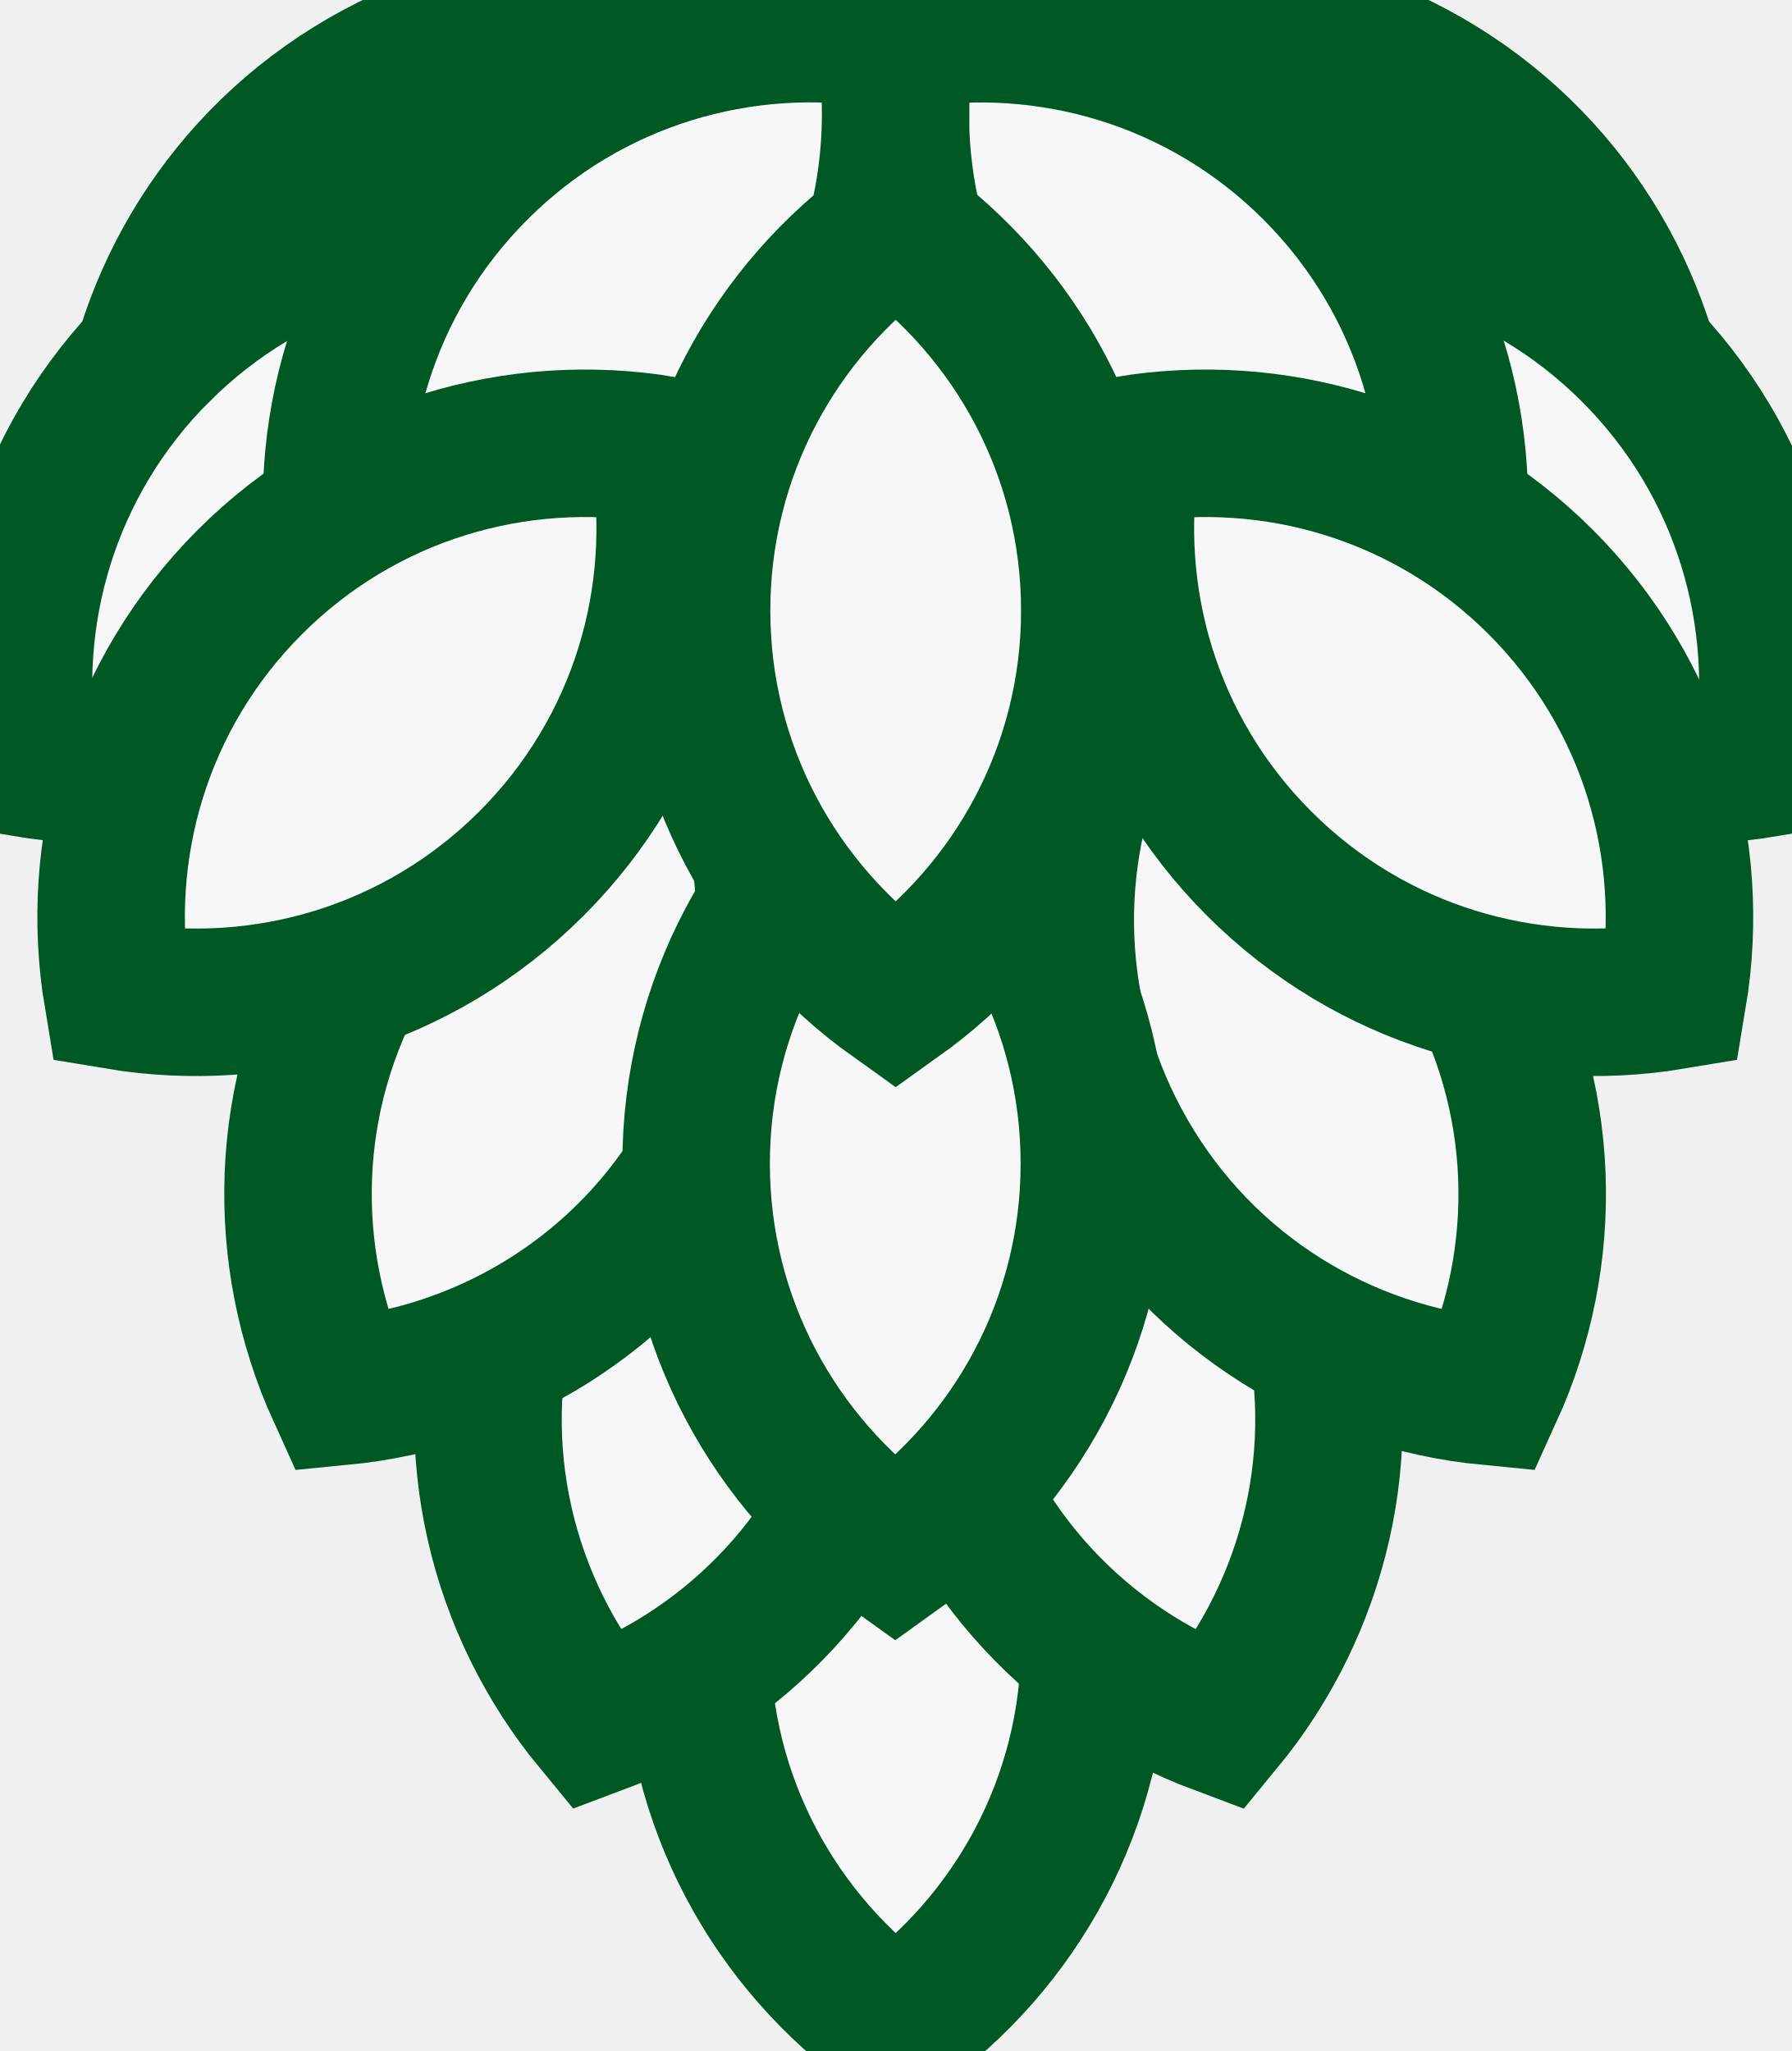
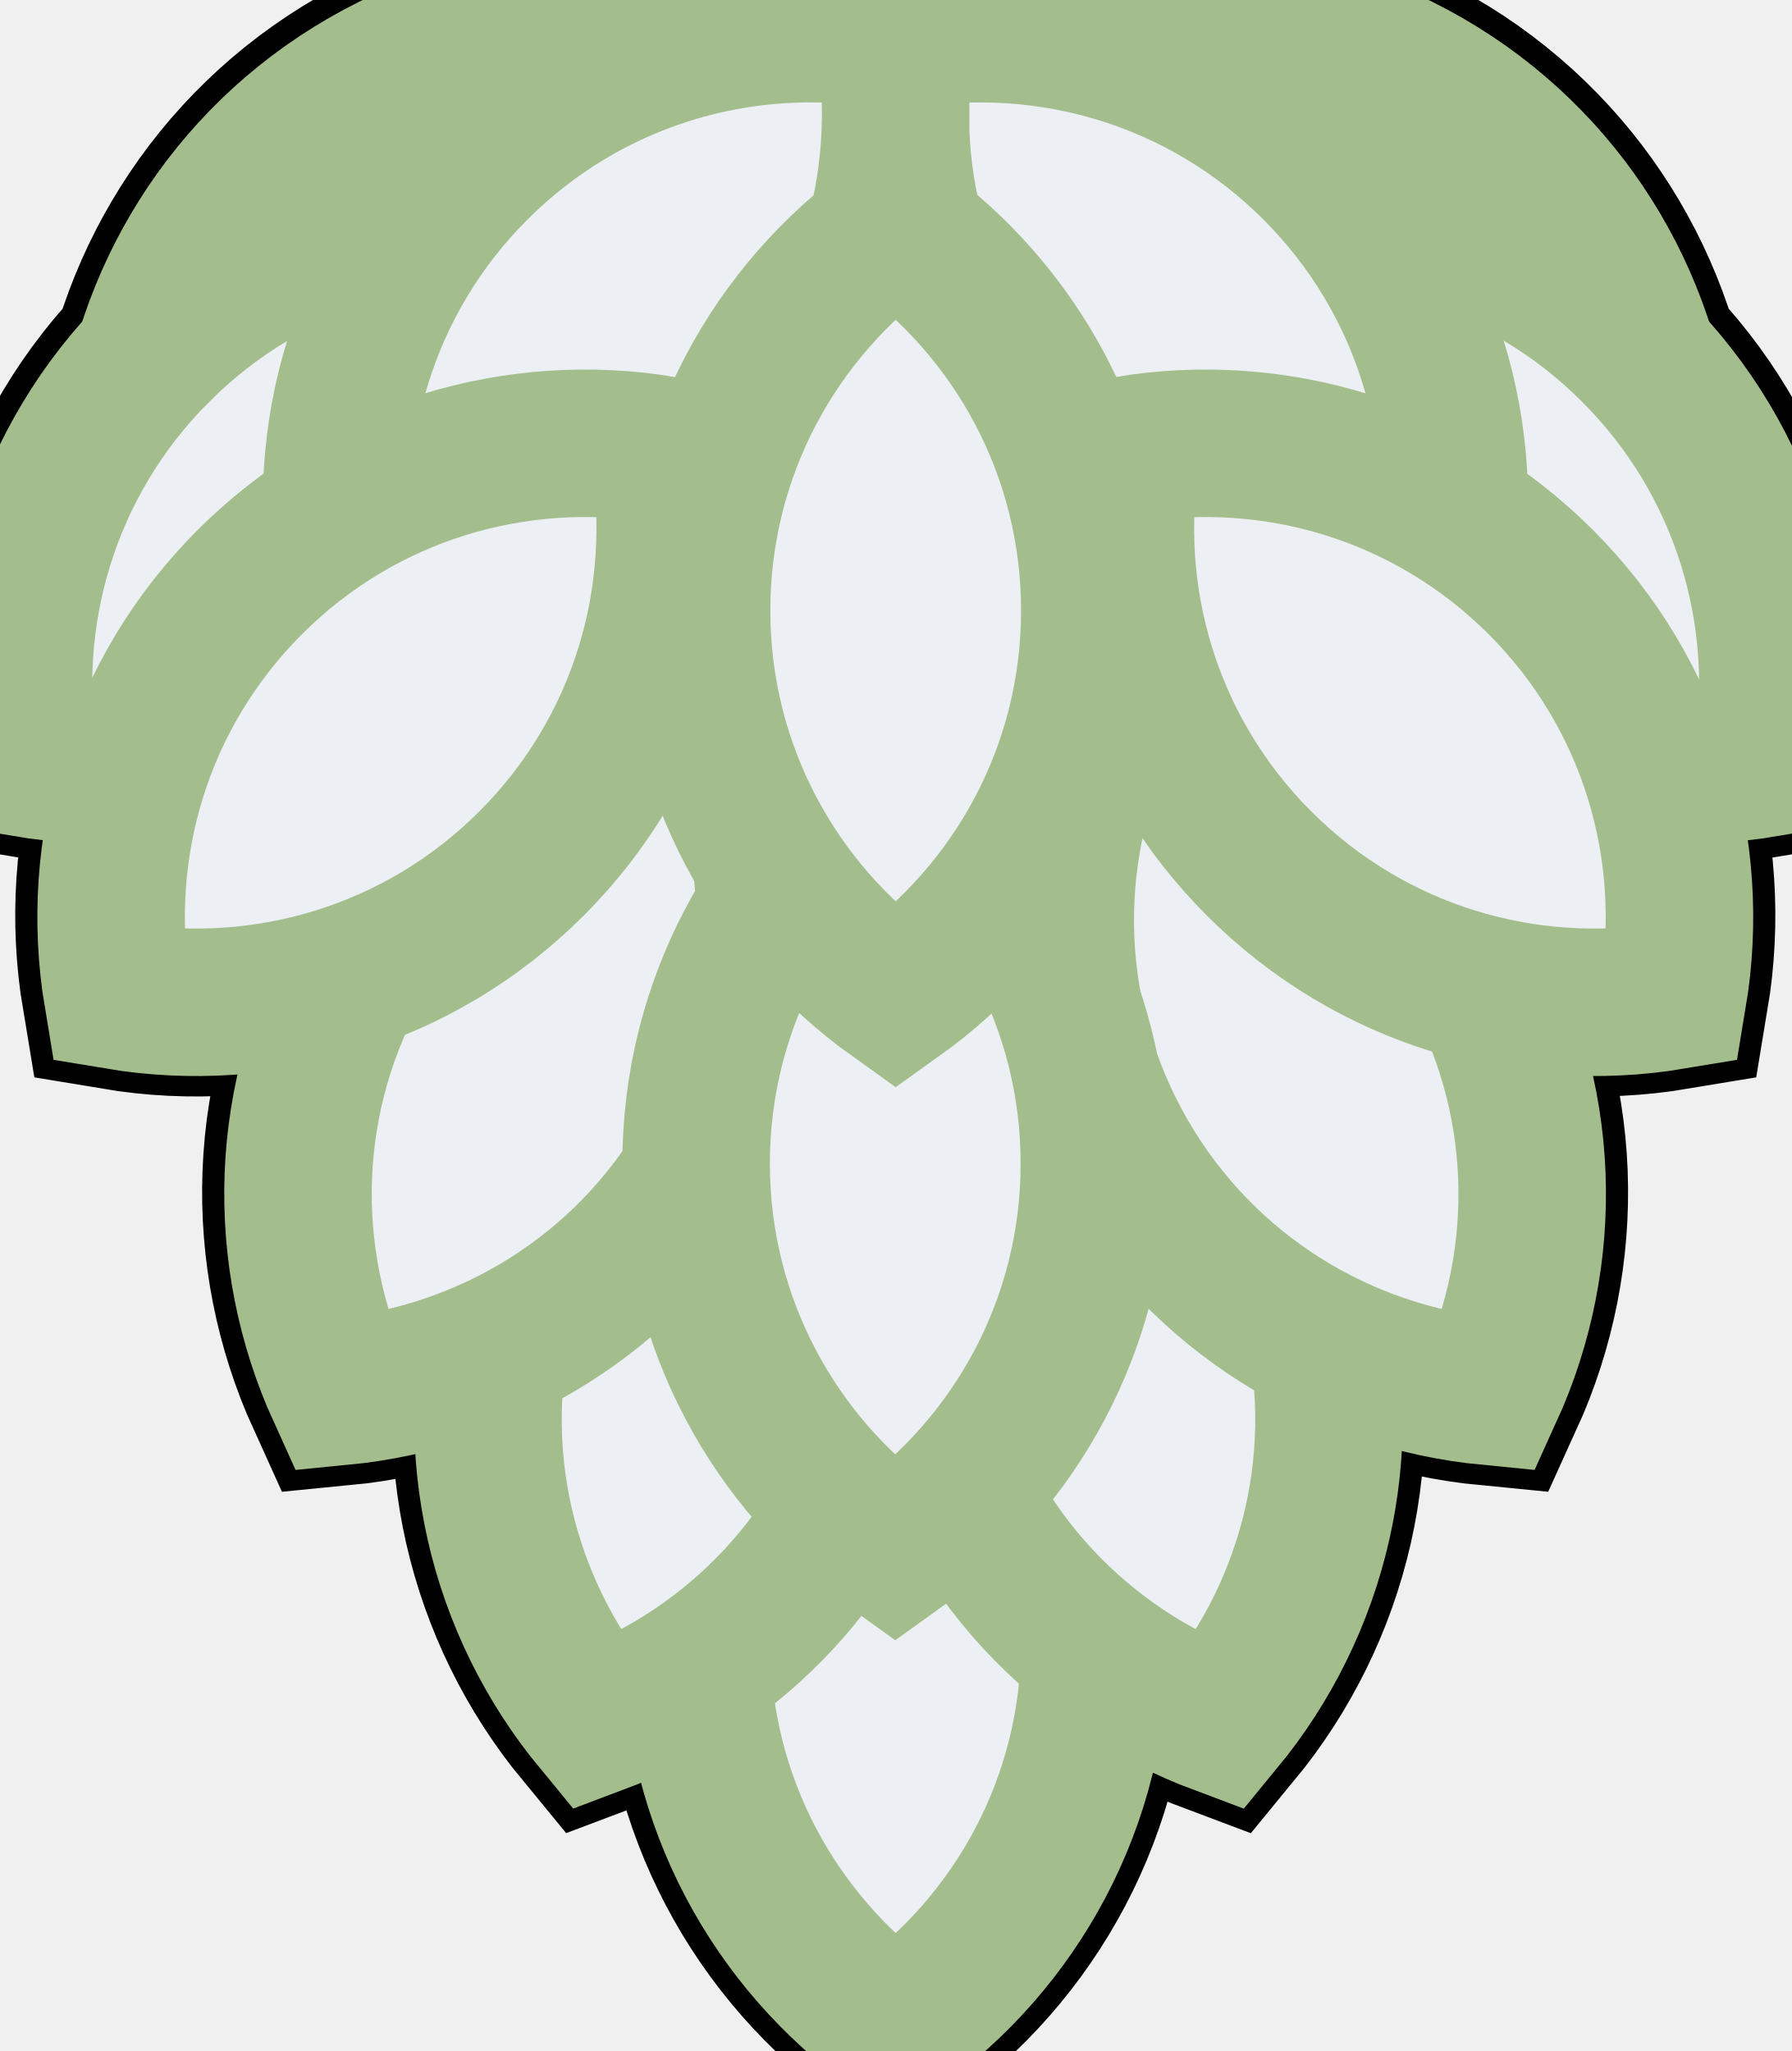
- <svg xmlns="http://www.w3.org/2000/svg" id="Layer_1" viewBox="0 0 242.89 278.14" version="1.1">
+ <svg xmlns="http://www.w3.org/2000/svg" id="Layer_1" viewBox="0 0 242.89 278.14" version="1.1" width="242.89" height="278.14">
  <defs id="defs1">
    <style id="style1">.cls-1{fill:#fff;stroke:#194b24;stroke-miterlimit:10;stroke-width:20px;}</style>
  </defs>
-   <path class="cls-1" d="M166.32,57.87c18.7,10.8,40.57,11.11,58.84,2.8-1.93-19.98-13.13-38.76-31.84-49.56C174.61,.32,152.75,0,134.48,8.32c1.93,19.98,13.13,38.76,31.84,49.56Z" id="path1" style="fill:#f7f7f7;fill-opacity:1;stroke:#005824;stroke-opacity:1" />
-   <path class="cls-1" d="M49.57,11.11c-18.7,10.8-29.91,29.58-31.84,49.56,18.26,8.32,40.13,8,58.84-2.8,18.7-10.8,29.91-29.58,31.84-49.56C90.15,0,68.28,.32,49.57,11.11Z" id="path2" style="fill:#f7f7f7;fill-opacity:1;stroke:#005824;stroke-opacity:1" />
-   <path class="cls-1" d="M94.45,222.72c0,21.6,10.66,40.69,27,52.35,16.34-11.66,27-30.75,27-52.35,0-21.6-10.66-40.69-27-52.35-16.34,11.66-27,30.75-27,52.35Z" id="path3" style="fill:#f7f7f7;fill-opacity:1;stroke:#005824;stroke-opacity:1" />
-   <path class="cls-1" d="M125.84,189.83c5.59,20.86,20.83,36.55,39.63,43.58,12.76-15.49,18.12-36.69,12.53-57.55-5.59-20.86-20.83-36.55-39.63-43.58-12.76,15.49-18.12,36.69-12.53,57.55Z" id="path4" style="fill:#f7f7f7;fill-opacity:1;stroke:#005824;stroke-opacity:1" />
-   <path class="cls-1" d="M152.38,156.86c10.8,18.7,29.58,29.91,49.56,31.84,8.32-18.26,8-40.13-2.8-58.84-10.8-18.7-29.58-29.91-49.56-31.84-8.32,18.26-8,40.13,2.8,58.84Z" id="path5" style="fill:#f7f7f7;fill-opacity:1;stroke:#005824;stroke-opacity:1" />
-   <path class="cls-1" d="M68.37,175.85c-5.59,20.86-.23,42.07,12.53,57.55,18.8-7.03,34.04-22.72,39.63-43.58,5.59-20.86,.23-42.07-12.53-57.55-18.8,7.03-34.04,22.72-39.63,43.58Z" id="path6" style="fill:#f7f7f7;fill-opacity:1;stroke:#005824;stroke-opacity:1" />
-   <path class="cls-1" d="M49.02,129.86c-10.8,18.7-11.11,40.57-2.8,58.84,19.98-1.93,38.76-13.13,49.56-31.84,10.8-18.7,11.11-40.57,2.8-58.84-19.98,1.93-38.76,13.13-49.56,31.84Z" id="path7" style="fill:#f7f7f7;fill-opacity:1;stroke:#005824;stroke-opacity:1" />
-   <path class="cls-1" d="M94.39,157.8c0,21.6,10.66,40.69,27,52.35,16.34-11.66,27-30.75,27-52.35,0-21.6-10.66-40.69-27-52.35-16.34,11.66-27,30.75-27,52.35Z" id="path8" style="fill:#f7f7f7;fill-opacity:1;stroke:#005824;stroke-opacity:1" />
-   <path class="cls-1" d="M183.4,85.58c15.27,15.27,36.31,21.24,56.11,17.93,3.31-19.79-2.66-40.84-17.93-56.11-15.27-15.27-36.31-21.24-56.11-17.93-3.31,19.79,2.66,40.84,17.93,56.11Z" id="path9" style="fill:#f7f7f7;fill-opacity:1;stroke:#005824;stroke-opacity:1" />
-   <path class="cls-1" d="M140.2,60.88c15.27,15.27,36.31,21.24,56.11,17.93,3.31-19.79-2.66-40.84-17.93-56.11C163.11,7.43,142.07,1.47,122.28,4.78c-3.31,19.79,2.66,40.84,17.93,56.11Z" id="path10" style="fill:#f7f7f7;fill-opacity:1;stroke:#005824;stroke-opacity:1" />
-   <path class="cls-1" d="M170.73,117.11c15.27,15.27,36.31,21.24,56.11,17.93,3.31-19.79-2.66-40.84-17.93-56.11-15.27-15.27-36.31-21.24-56.11-17.93-3.31,19.79,2.66,40.84,17.93,56.11Z" id="path11" style="fill:#f7f7f7;fill-opacity:1;stroke:#005824;stroke-opacity:1" />
-   <path class="cls-1" d="M21.31,47.4C6.04,62.67,.08,83.71,3.39,103.51c19.79,3.31,40.84-2.66,56.11-17.93,15.27-15.27,21.24-36.31,17.93-56.11-19.79-3.31-40.84,2.66-56.11,17.93Z" id="path12" style="fill:#f7f7f7;fill-opacity:1;stroke:#005824;stroke-opacity:1" />
-   <path class="cls-1" d="M64.45,22.7c-15.27,15.27-21.24,36.31-17.93,56.11,19.79,3.31,40.84-2.66,56.11-17.93,15.27-15.27,21.24-36.31,17.93-56.11-19.79-3.31-40.84,2.66-56.11,17.93Z" id="path13" style="fill:#f7f7f7;fill-opacity:1;stroke:#005824;stroke-opacity:1" />
-   <path class="cls-1" d="M33.88,78.93c-15.27,15.27-21.24,36.31-17.93,56.11,19.79,3.31,40.84-2.66,56.11-17.93,15.27-15.27,21.24-36.31,17.93-56.11-19.79-3.31-40.84,2.66-56.11,17.93Z" id="path14" style="fill:#f7f7f7;fill-opacity:1;stroke:#005824;stroke-opacity:1" />
-   <path class="cls-1" d="M94.45,82.8c0,21.6,10.66,40.69,27,52.35,16.34-11.66,27-30.75,27-52.35,0-21.6-10.66-40.69-27-52.35-16.34,11.66-27,30.75-27,52.35Z" id="path15" style="fill:#f7f7f7;fill-opacity:1;stroke:#005824;stroke-opacity:1" />
+   <path id="path15-5" style="display:inline;fill:#dfebff;fill-opacity:1;stroke:#000000;stroke-width:26;stroke-miterlimit:10;stroke-dasharray:none;stroke-opacity:1" class="cls-1" d="m 94.45,82.57 c 0,21.6 10.66,40.69 27,52.35 16.34,-11.66 27,-30.75 27,-52.35 0,-21.6 -10.66,-40.69 -27,-52.35 -16.34,11.66 -27,30.75 -27,52.35 z m -60.57,-3.87 c -15.27,15.27 -21.24,36.31 -17.93,56.11 19.79,3.31 40.84,-2.66 56.11,-17.93 15.27,-15.27 21.24,-36.31 17.93,-56.11 -19.79,-3.31 -40.84,2.66 -56.11,17.93 z m 30.57,-56.23 c -15.27,15.27 -21.24,36.31 -17.93,56.11 19.79,3.31 40.84,-2.66 56.11,-17.93 15.27,-15.27 21.24,-36.31 17.93,-56.11 -19.79,-3.31 -40.84,2.66 -56.11,17.93 z m -43.14,24.7 C 6.04,62.44 0.08,83.48 3.39,103.28 c 19.79,3.31 40.84,-2.66 56.11,-17.93 15.27,-15.27 21.24,-36.31 17.93,-56.11 -19.79,-3.31 -40.84,2.66 -56.11,17.93 z M 170.73,116.88 c 15.27,15.27 36.31,21.24 56.11,17.93 3.31,-19.79 -2.66,-40.84 -17.93,-56.11 -15.27,-15.27 -36.31,-21.24 -56.11,-17.93 -3.31,19.79 2.66,40.84 17.93,56.11 z m -30.53,-56.23 c 15.27,15.27 36.31,21.24 56.11,17.93 3.31,-19.79 -2.66,-40.84 -17.93,-56.11 -15.27,-15.27 -36.31,-21.23 -56.1,-17.92 -3.31,19.79 2.66,40.84 17.93,56.11 z m 43.2,24.7 c 15.27,15.27 36.31,21.24 56.11,17.93 3.31,-19.79 -2.66,-40.84 -17.93,-56.11 -15.27,-15.27 -36.31,-21.24 -56.11,-17.93 -3.31,19.79 2.66,40.84 17.93,56.11 z M 94.39,157.57 c 0,21.6 10.66,40.69 27,52.35 16.34,-11.66 27,-30.75 27,-52.35 0,-21.6 -10.66,-40.69 -27,-52.35 -16.34,11.66 -27,30.75 -27,52.35 z m -45.37,-27.94 c -10.8,18.7 -11.11,40.57 -2.8,58.84 19.98,-1.93 38.76,-13.13 49.56,-31.84 10.8,-18.7 11.11,-40.57 2.8,-58.84 -19.98,1.93 -38.76,13.13 -49.56,31.84 z m 19.35,45.99 c -5.59,20.86 -0.23,42.07 12.53,57.55 18.8,-7.03 34.04,-22.72 39.63,-43.58 5.59,-20.86 0.23,-42.07 -12.53,-57.55 -18.8,7.03 -34.04,22.72 -39.63,43.58 z m 84.01,-18.99 c 10.8,18.7 29.58,29.91 49.56,31.84 8.32,-18.26 8,-40.13 -2.8,-58.84 -10.8,-18.7 -29.58,-29.91 -49.56,-31.84 -8.32,18.26 -8,40.13 2.8,58.84 z m -26.54,32.97 c 5.59,20.86 20.83,36.55 39.63,43.58 12.76,-15.49 18.12,-36.69 12.53,-57.55 -5.59,-20.86 -20.83,-36.55 -39.63,-43.58 -12.76,15.49 -18.12,36.69 -12.53,57.55 z m -31.39,32.89 c 0,21.6 10.66,40.69 27,52.35 16.34,-11.66 27,-30.75 27,-52.35 0,-21.6 -10.66,-40.69 -27,-52.35 -16.34,11.66 -27,30.75 -27,52.35 z M 49.57,10.88 c -18.7,10.8 -29.91,29.58 -31.84,49.56 18.26,8.32 40.13,8 58.84,-2.8 C 95.27,46.84 106.48,28.06 108.41,8.08 90.15,-0.23 68.28,0.09 49.57,10.88 Z M 166.32,57.64 c 18.7,10.8 40.57,11.11 58.84,2.8 -1.93,-19.98 -13.13,-38.76 -31.84,-49.56 -18.71,-10.79 -40.57,-11.11 -58.84,-2.79 1.93,19.98 13.13,38.76 31.84,49.56 z" />
+   <path class="cls-1" d="m 166.32,57.87 c 18.7,10.8 40.57,11.11 58.84,2.8 C 223.23,40.69 212.03,21.91 193.32,11.11 174.61,0.32 152.75,0 134.48,8.32 c 1.93,19.98 13.13,38.76 31.84,49.56 z" id="path1" style="display:inline;fill:#eceff4;fill-opacity:1;stroke:#a3be8c;stroke-opacity:1" />
+   <path class="cls-1" d="m 49.57,11.11 c -18.7,10.8 -29.91,29.58 -31.84,49.56 18.26,8.32 40.13,8 58.84,-2.8 C 95.27,47.07 106.48,28.29 108.41,8.31 90.15,0 68.28,0.32 49.57,11.11 Z" id="path2" style="display:inline;fill:#eceff4;fill-opacity:1;stroke:#a3be8c;stroke-opacity:1" />
+   <path class="cls-1" d="m 94.45,222.72 c 0,21.6 10.66,40.69 27,52.35 16.34,-11.66 27,-30.75 27,-52.35 0,-21.6 -10.66,-40.69 -27,-52.35 -16.34,11.66 -27,30.75 -27,52.35 z" id="path3" style="display:inline;fill:#eceff4;fill-opacity:1;stroke:#a3be8c;stroke-opacity:1" />
+   <path class="cls-1" d="m 125.84,189.83 c 5.59,20.86 20.83,36.55 39.63,43.58 12.76,-15.49 18.12,-36.69 12.53,-57.55 -5.59,-20.86 -20.83,-36.55 -39.63,-43.58 -12.76,15.49 -18.12,36.69 -12.53,57.55 z" id="path4" style="display:inline;fill:#eceff4;fill-opacity:1;stroke:#a3be8c;stroke-opacity:1" />
+   <path class="cls-1" d="m 152.38,156.86 c 10.8,18.7 29.58,29.91 49.56,31.84 8.32,-18.26 8,-40.13 -2.8,-58.84 -10.8,-18.7 -29.58,-29.91 -49.56,-31.84 -8.32,18.26 -8,40.13 2.8,58.84 z" id="path5" style="display:inline;fill:#eceff4;fill-opacity:1;stroke:#a3be8c;stroke-opacity:1" />
+   <path class="cls-1" d="m 68.37,175.85 c -5.59,20.86 -0.23,42.07 12.53,57.55 18.8,-7.03 34.04,-22.72 39.63,-43.58 5.59,-20.86 0.23,-42.07 -12.53,-57.55 -18.8,7.03 -34.04,22.72 -39.63,43.58 z" id="path6" style="display:inline;fill:#eceff4;fill-opacity:1;stroke:#a3be8c;stroke-opacity:1" />
+   <path class="cls-1" d="m 49.02,129.86 c -10.8,18.7 -11.11,40.57 -2.8,58.84 19.98,-1.93 38.76,-13.13 49.56,-31.84 10.8,-18.7 11.11,-40.57 2.8,-58.84 -19.98,1.93 -38.76,13.13 -49.56,31.84 z" id="path7" style="display:inline;fill:#eceff4;fill-opacity:1;stroke:#a3be8c;stroke-opacity:1" />
+   <path class="cls-1" d="m 94.39,157.8 c 0,21.6 10.66,40.69 27,52.35 16.34,-11.66 27,-30.75 27,-52.35 0,-21.6 -10.66,-40.69 -27,-52.35 -16.34,11.66 -27,30.75 -27,52.35 z" id="path8" style="display:inline;fill:#eceff4;fill-opacity:1;stroke:#a3be8c;stroke-opacity:1" />
+   <path class="cls-1" d="m 183.4,85.58 c 15.27,15.27 36.31,21.24 56.11,17.93 3.31,-19.79 -2.66,-40.84 -17.93,-56.11 -15.27,-15.27 -36.31,-21.24 -56.11,-17.93 -3.31,19.79 2.66,40.84 17.93,56.11 z" id="path9" style="display:inline;fill:#eceff4;fill-opacity:1;stroke:#a3be8c;stroke-opacity:1" />
+   <path class="cls-1" d="m 140.2,60.88 c 15.27,15.27 36.31,21.24 56.11,17.93 C 199.62,59.02 193.65,37.97 178.38,22.7 163.11,7.43 142.07,1.47 122.28,4.78 c -3.31,19.79 2.66,40.84 17.93,56.11 z" id="path10" style="display:inline;fill:#eceff4;fill-opacity:1;stroke:#a3be8c;stroke-opacity:1" />
+   <path class="cls-1" d="m 170.73,117.11 c 15.27,15.27 36.31,21.24 56.11,17.93 C 230.15,115.25 224.18,94.2 208.91,78.93 193.64,63.66 172.6,57.69 152.8,61 c -3.31,19.79 2.66,40.84 17.93,56.11 z" id="path11" style="display:inline;fill:#eceff4;fill-opacity:1;stroke:#a3be8c;stroke-opacity:1" />
+   <path class="cls-1" d="M 21.31,47.4 C 6.04,62.67 0.08,83.71 3.39,103.51 23.18,106.82 44.23,100.85 59.5,85.58 74.77,70.31 80.74,49.27 77.43,29.47 57.64,26.16 36.59,32.13 21.32,47.4 Z" id="path12" style="display:inline;fill:#eceff4;fill-opacity:1;stroke:#a3be8c;stroke-opacity:1" />
+   <path class="cls-1" d="M 64.45,22.7 C 49.18,37.97 43.21,59.01 46.52,78.81 66.31,82.12 87.36,76.15 102.63,60.88 117.9,45.61 123.87,24.57 120.56,4.77 100.77,1.46 79.72,7.43 64.45,22.7 Z" id="path13" style="display:inline;fill:#eceff4;fill-opacity:1;stroke:#a3be8c;stroke-opacity:1" />
+   <path class="cls-1" d="M 33.88,78.93 C 18.61,94.2 12.64,115.24 15.95,135.04 35.74,138.35 56.79,132.38 72.06,117.11 87.33,101.84 93.3,80.8 89.99,61 70.2,57.69 49.15,63.66 33.88,78.93 Z" id="path14" style="display:inline;fill:#eceff4;fill-opacity:1;stroke:#a3be8c;stroke-opacity:1" />
+   <path class="cls-1" d="m 94.45,82.8 c 0,21.6 10.66,40.69 27,52.35 16.34,-11.66 27,-30.75 27,-52.35 0,-21.6 -10.66,-40.69 -27,-52.35 -16.34,11.66 -27,30.75 -27,52.35 z" id="path15" style="display:inline;fill:#eceff4;fill-opacity:1;stroke:#a3be8c;stroke-opacity:1" />
</svg>
